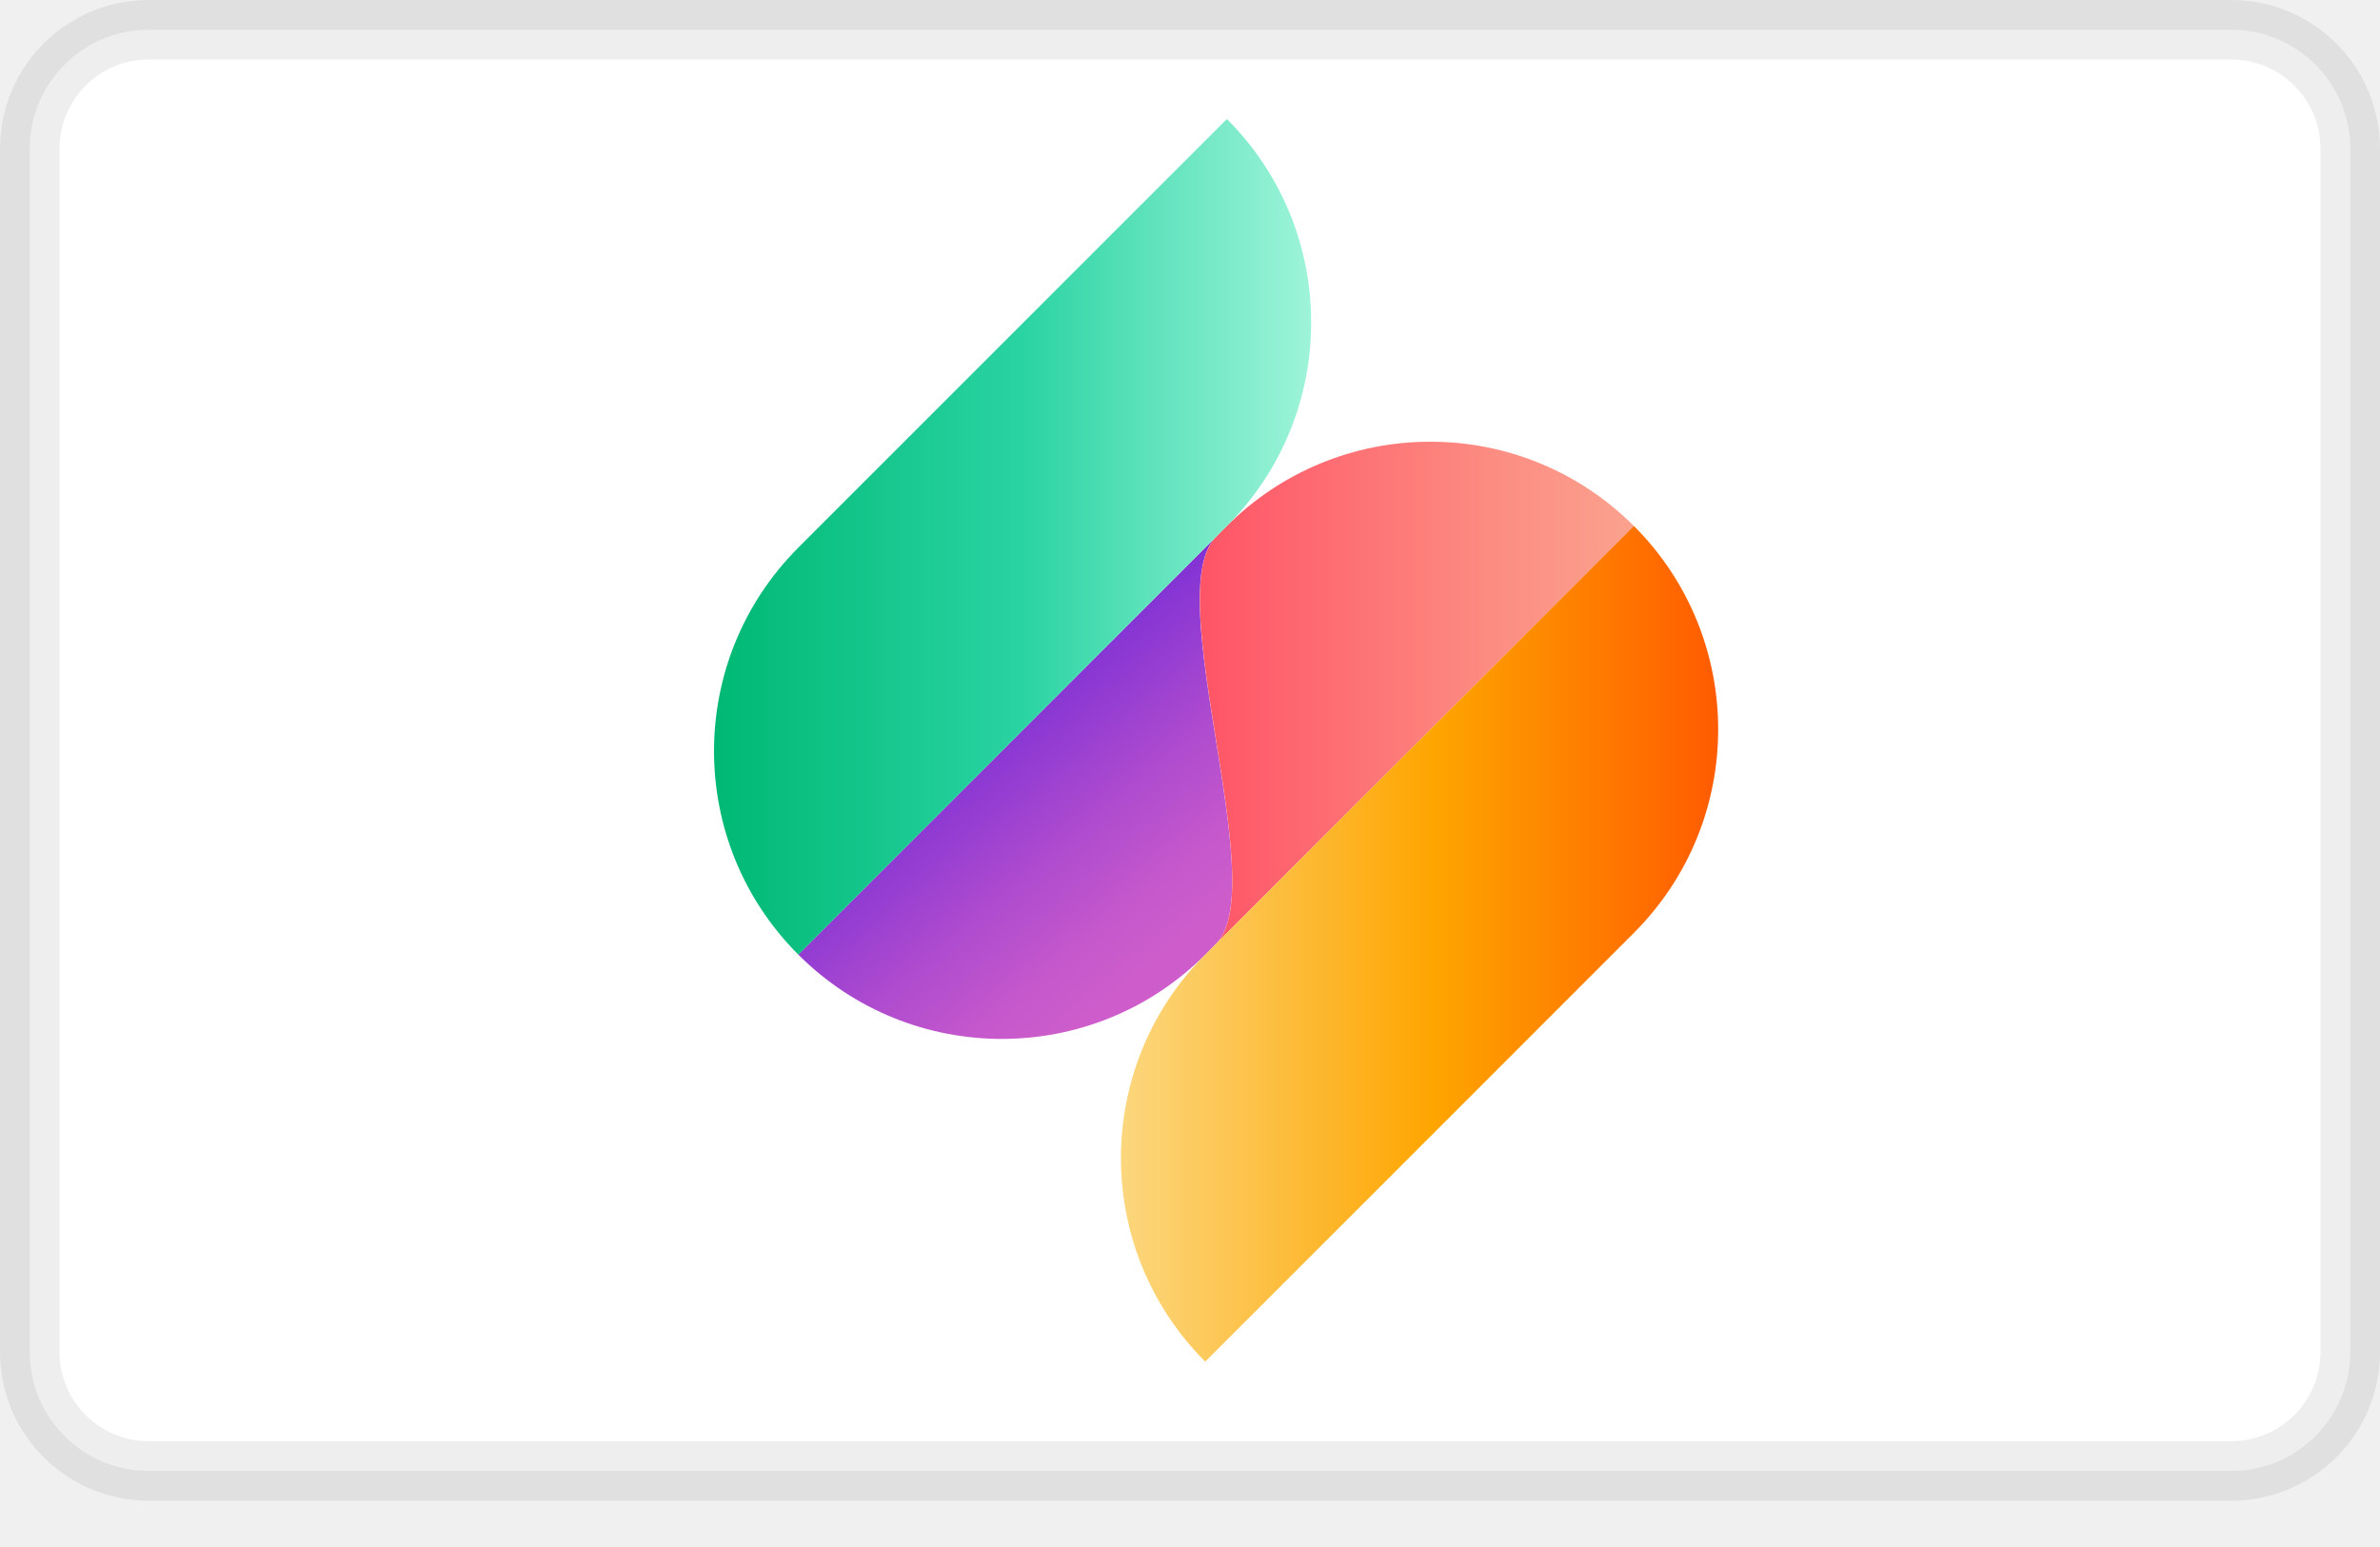
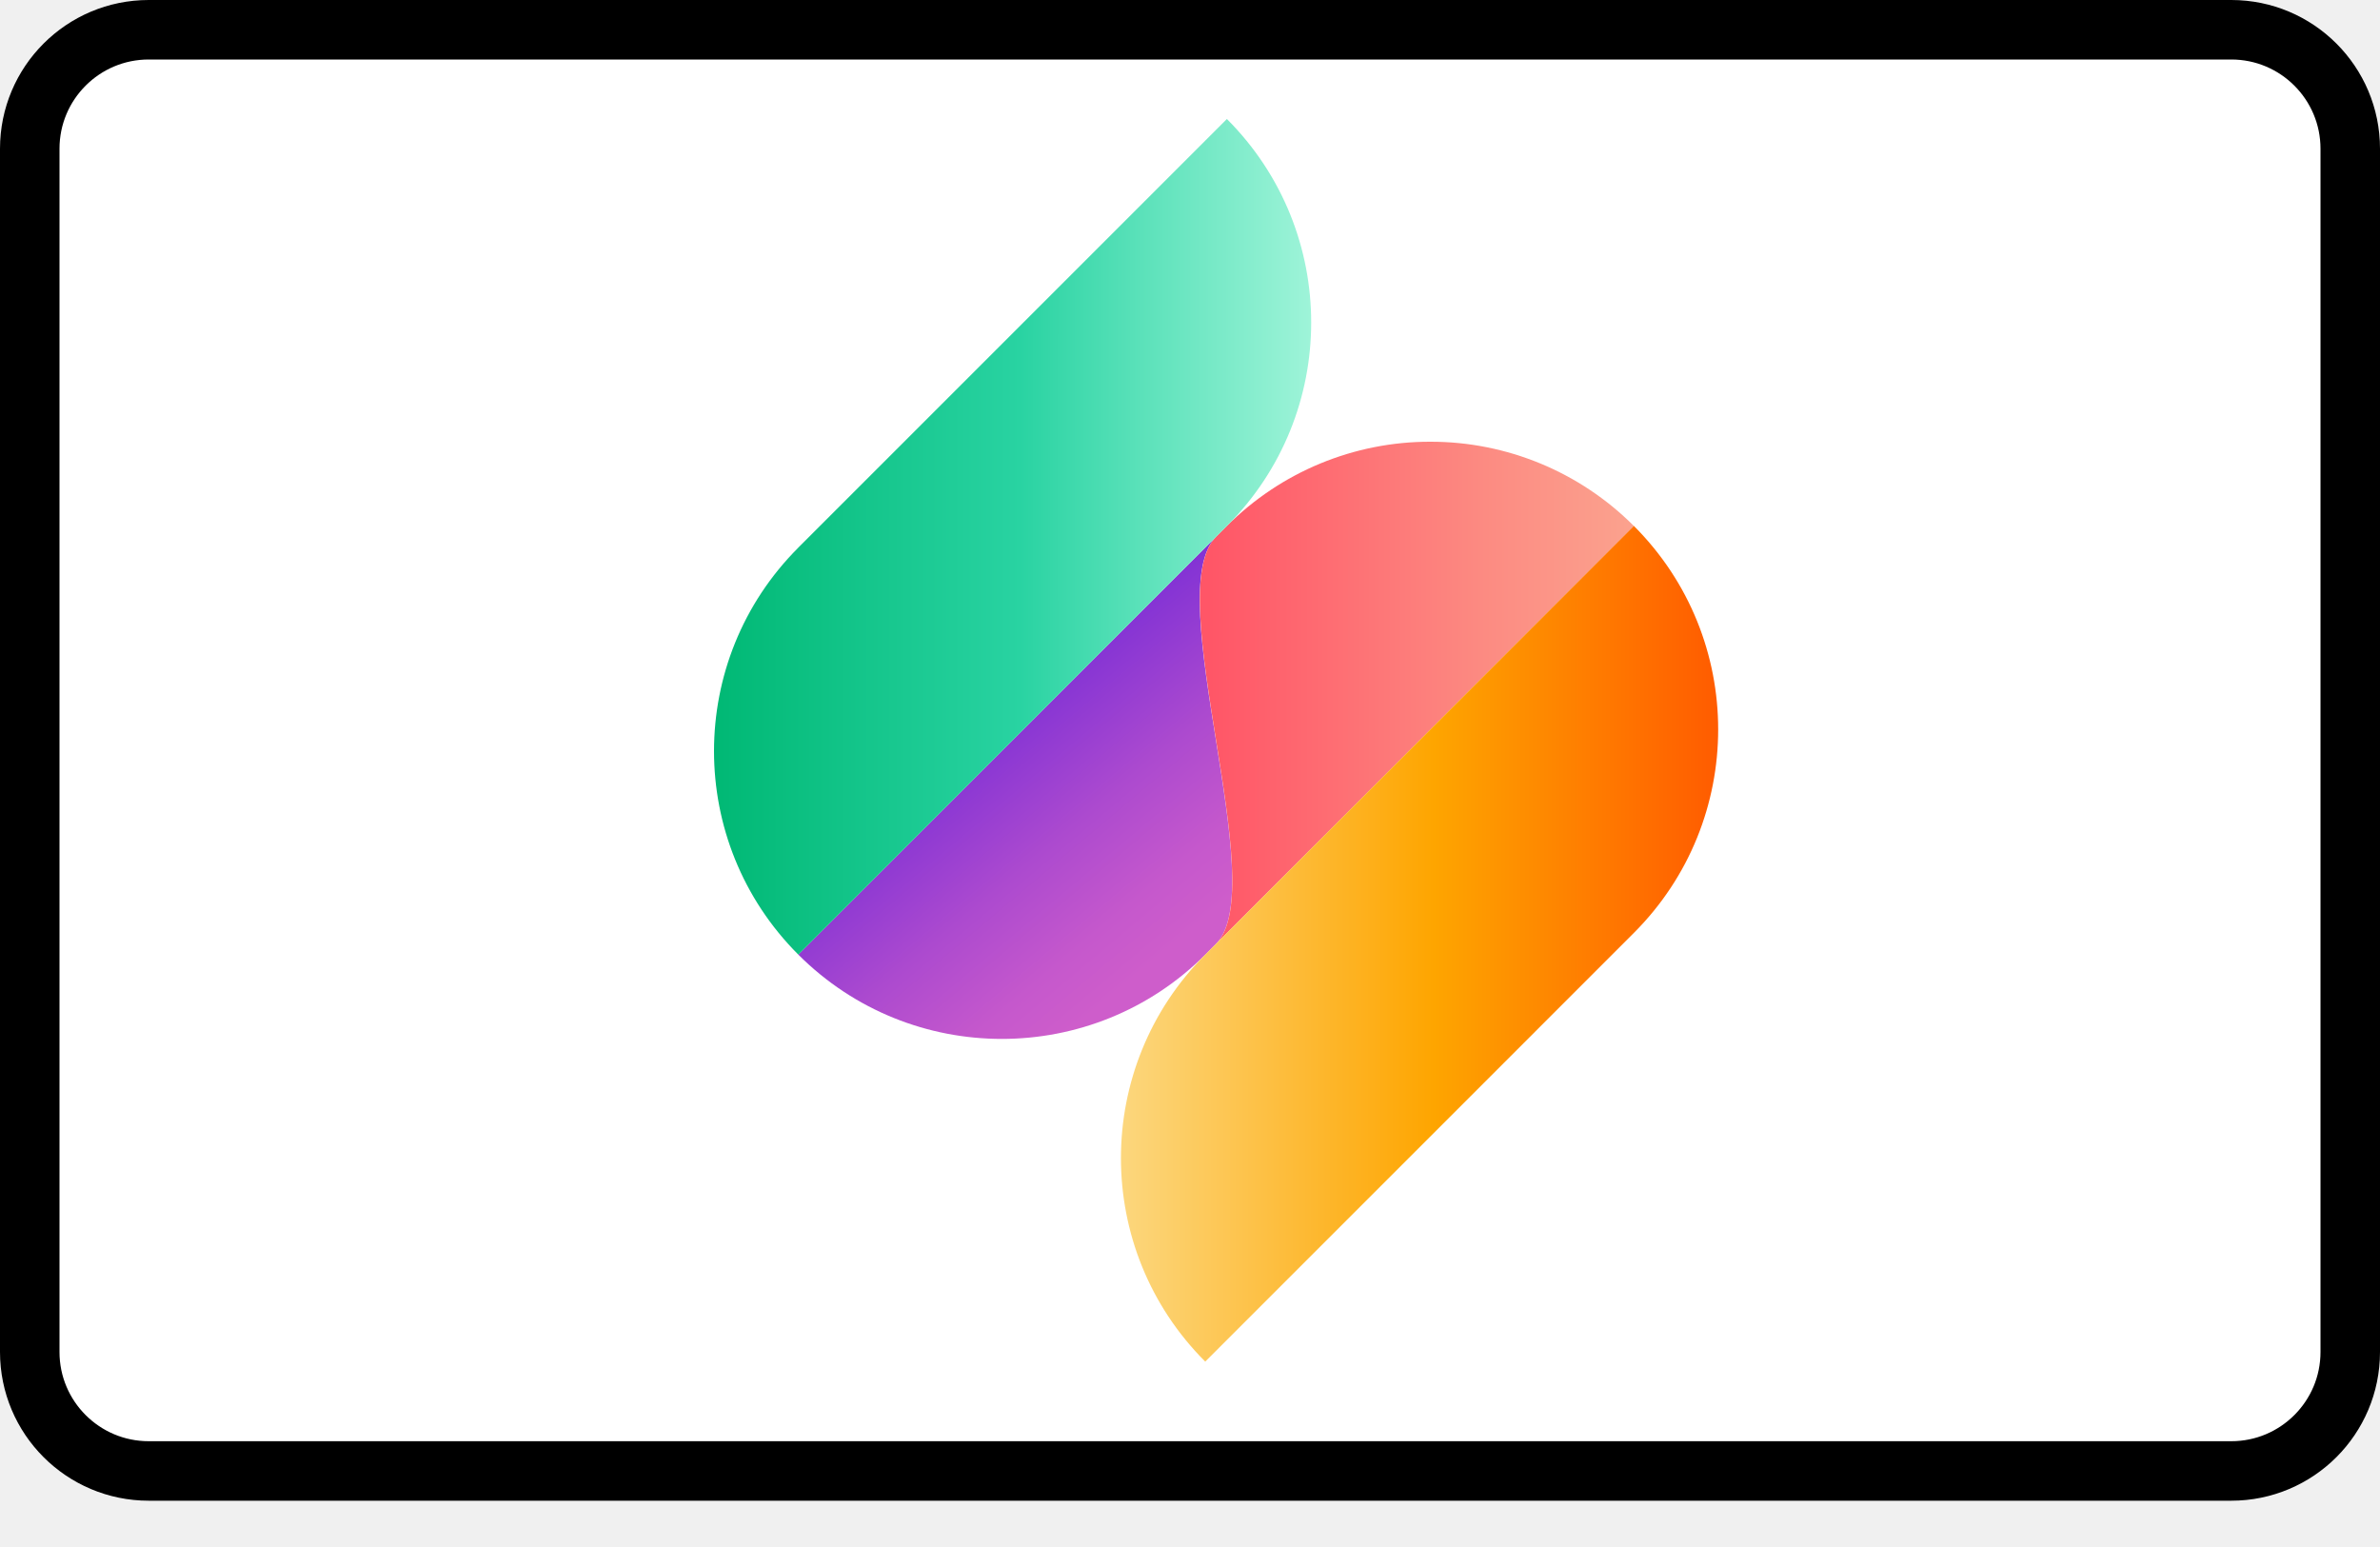
<svg xmlns="http://www.w3.org/2000/svg" width="40" height="26" viewBox="0 0 40 26" role="img" version="1.1" aria-labelledby="pi-sezzle">
  <defs>
    <linearGradient x1="80.524%" y1="85.62%" x2="45.753%" y2="37.68%" id="pi-sezzle-linearGradient-1">
      <stop stop-color="#CE5DCB" offset="0%" />
      <stop stop-color="#C558CC" offset="20.95%" />
      <stop stop-color="#AC4ACF" offset="55.25%" />
      <stop stop-color="#8534D4" offset="98.45%" />
      <stop stop-color="#8333D4" offset="100%" />
    </linearGradient>
    <linearGradient x1="-.001%" y1="49.995%" x2="99.997%" y2="49.995%" id="pi-sezzle-linearGradient-2">
      <stop stop-color="#FF5667" offset="2.37%" />
      <stop stop-color="#FC8B82" offset="65.92%" />
      <stop stop-color="#FBA28E" offset="100%" />
    </linearGradient>
    <linearGradient x1="-.003%" y1="50%" x2="100%" y2="50%" id="pi-sezzle-linearGradient-3">
      <stop stop-color="#00B874" offset="0%" />
      <stop stop-color="#29D3A2" offset="51.26%" />
      <stop stop-color="#53DFB6" offset="68.17%" />
      <stop stop-color="#9FF4D9" offset="100%" />
    </linearGradient>
    <linearGradient x1="-.003%" y1="49.999%" x2="99.999%" y2="49.999%" id="pi-sezzle-linearGradient-4">
      <stop stop-color="#FCD77E" offset="0%" />
      <stop stop-color="#FEA500" offset="52.41%" />
      <stop stop-color="#FF5B00" offset="100%" />
    </linearGradient>
  </defs>
  <g transform="translate(1 1)" fill-rule="nonzero" stroke="none" stroke-width="1" fill="none">
-     <rect id="bg" stroke-opacity=".07" stroke="#000" fill="#FFF" x="-.5" y="-.5" width="39" height="24.222" rx="2" />
-     <path d="M12.417 15.044a4.836 4.836 0 006.84 0l.18-.181c.944-.944-.945-5.896 0-6.84l-7.02 7.02z" id="sezzle-2" fill="url(#pi-sezzle-linearGradient-1)" />
-     <path d="M19.62 7.84l-.182.182c-.943.944.944 5.896 0 6.84L26.46 7.84a4.823 4.823 0 00-3.42-1.416 4.817 4.817 0 00-3.42 1.416" id="sezzle-3" fill="url(#pi-sezzle-linearGradient-2)" />
-     <path d="M12.417 8.204a4.836 4.836 0 000 6.84L19.62 7.84a4.836 4.836 0 000-6.84l-7.204 7.204z" id="sezzle-1" fill="url(#pi-sezzle-linearGradient-3)" />
-     <path d="M19.256 15.044a4.836 4.836 0 000 6.84l7.204-7.205a4.836 4.836 0 000-6.84l-7.204 7.205z" id="sezzle-4" fill="url(#pi-sezzle-linearGradient-4)" />
+     <rect troke-opacity=".07" stroke="#000" fill="#FFF" x="-.5" y="-.5" width="39" height="24.222" rx="2" />
+     <path d="M12.417 15.044a4.836 4.836 0 006.84 0l.18-.181c.944-.944-.945-5.896 0-6.84l-7.02 7.02z" fill="url(#pi-sezzle-linearGradient-1)" />
+     <path d="M19.62 7.84l-.182.182c-.943.944.944 5.896 0 6.84L26.46 7.84a4.823 4.823 0 00-3.42-1.416 4.817 4.817 0 00-3.42 1.416" fill="url(#pi-sezzle-linearGradient-2)" />
+     <path d="M12.417 8.204a4.836 4.836 0 000 6.84L19.62 7.84a4.836 4.836 0 000-6.84l-7.204 7.204z" fill="url(#pi-sezzle-linearGradient-3)" />
+     <path d="M19.256 15.044a4.836 4.836 0 000 6.84l7.204-7.205a4.836 4.836 0 000-6.84l-7.204 7.205z" fill="url(#pi-sezzle-linearGradient-4)" />
  </g>
</svg>
